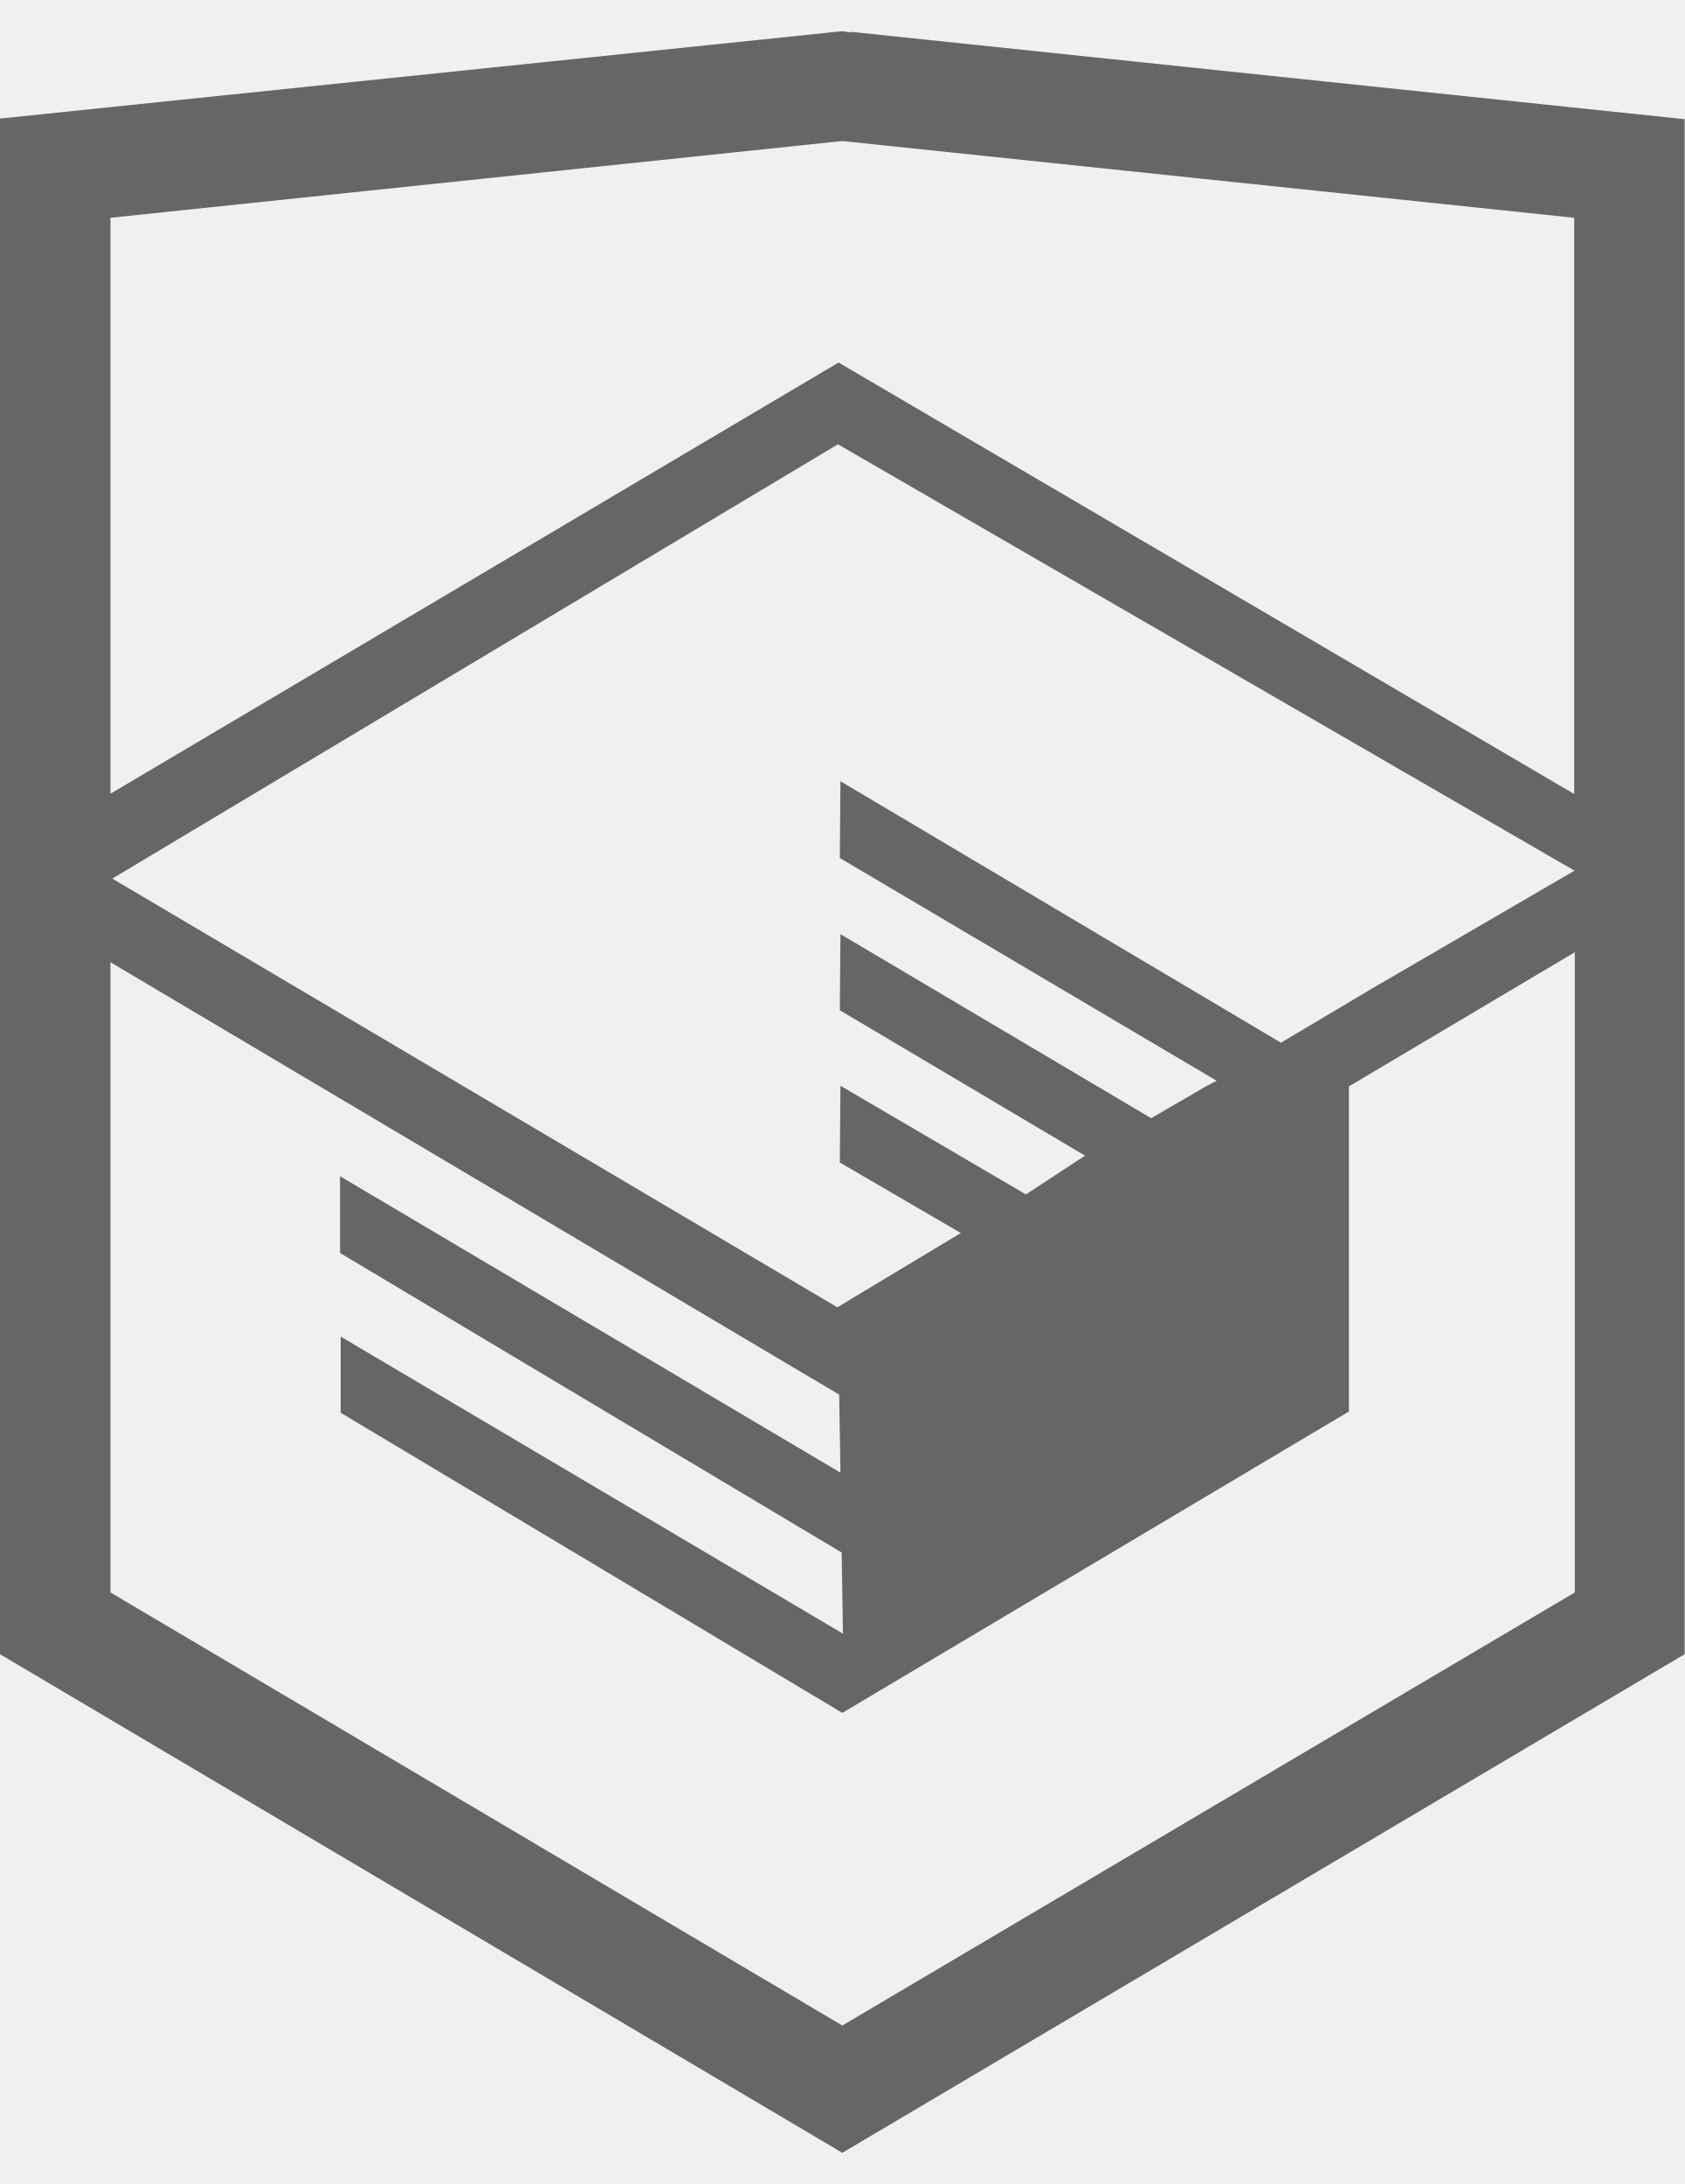
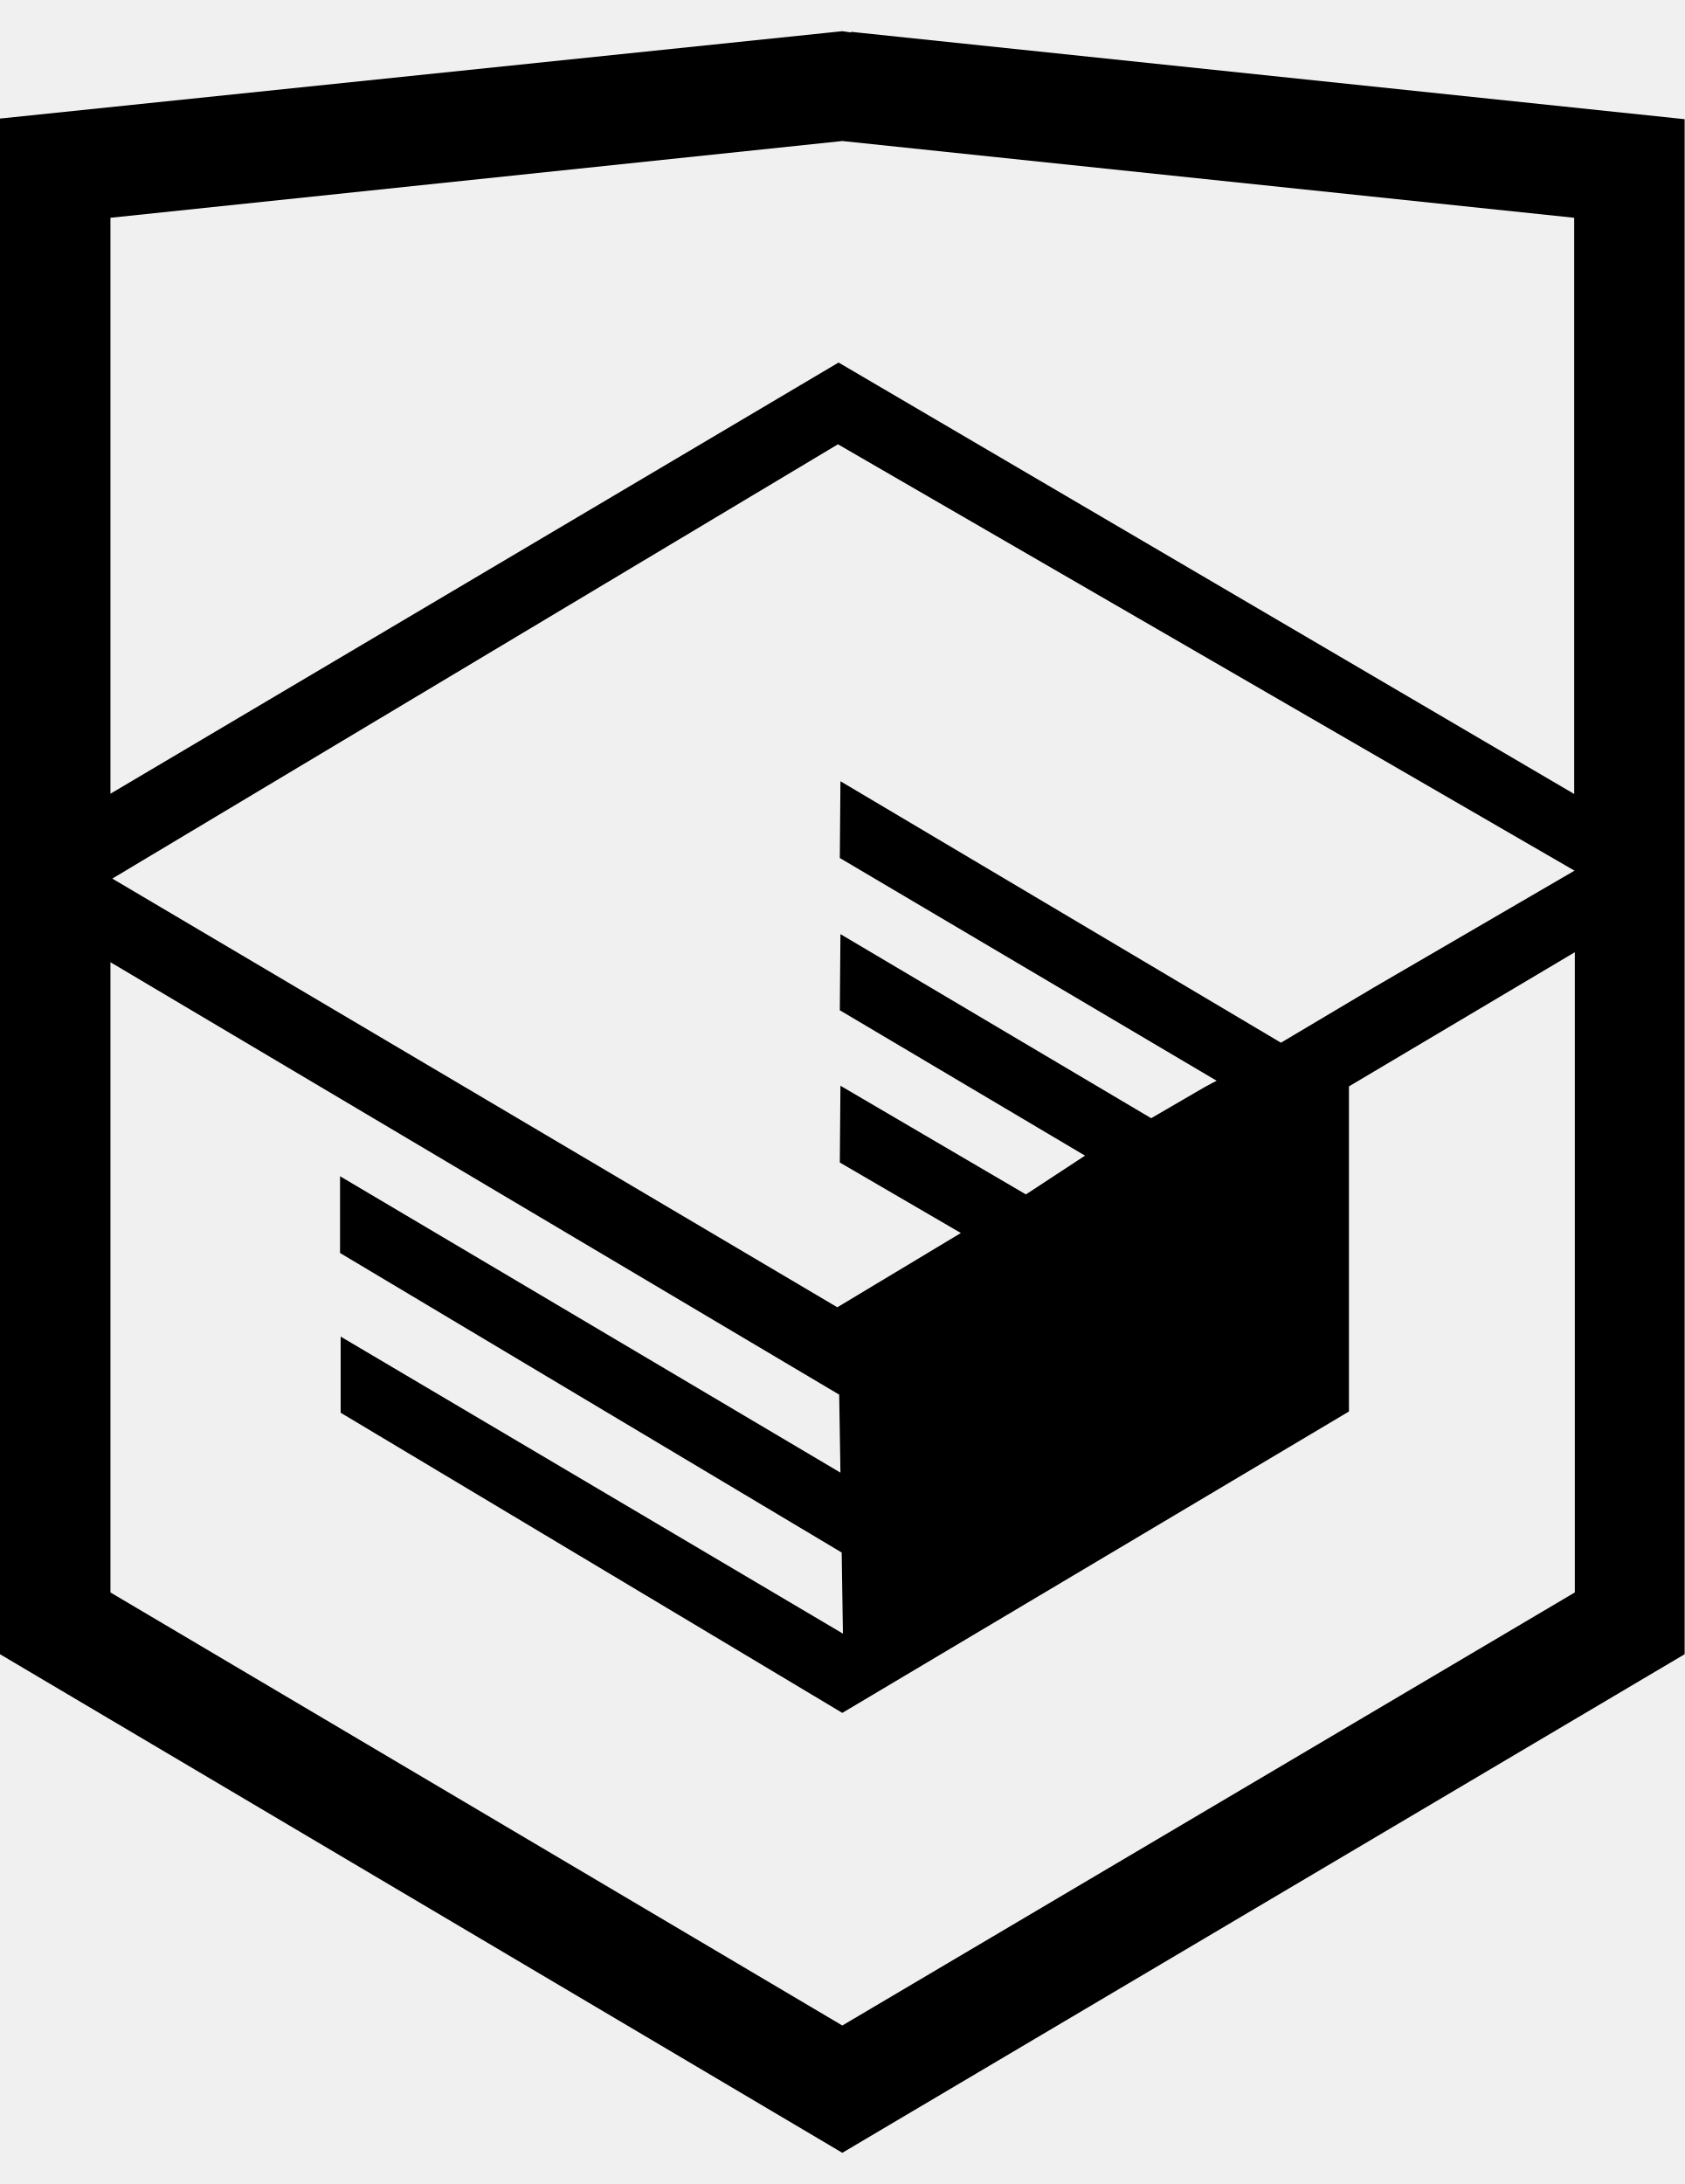
<svg xmlns="http://www.w3.org/2000/svg" viewBox="0 0 27 35" fill="none">
  <g clip-path="url(#a)">
-     <path d="m13.64.52-.14-.02-13.5 1.4v24.61l13.5 7.99 13.5-7.99v-24.6l-13.36-1.4Zm11.6 25-11.74 6.94-11.73-6.94v-10.1l11.68 6.93.02 1.25-8.02-4.75v1.23l8.04 4.8.02 1.3-8.05-4.76v1.22l8.04 4.81 8.12-4.83v-5.21l3.62-2.15v10.26Zm0-11.57-3.23 1.88-1.48.88-7.06-4.19-.01 1.23 6.04 3.57-.06.03-.13.07-.86.5-4.98-2.95-.01 1.22 3.93 2.33-.93.61-.02.01-2.97-1.74-.01 1.23 1.94 1.13-1.98 1.19-11.62-6.87 11.63-6.96 11.8 6.83Zm0-1.22-11.8-6.92-11.67 6.91v-9.23l11.73-1.23 11.73 1.23v9.24Z" fill="#666" />
+     <path d="m13.64.52-.14-.02-13.5 1.4v24.61l13.5 7.99 13.5-7.99v-24.6l-13.36-1.4Zm11.6 25-11.74 6.94-11.73-6.94v-10.1l11.68 6.93.02 1.25-8.02-4.75v1.23l8.04 4.8.02 1.3-8.05-4.76v1.22l8.04 4.81 8.12-4.83v-5.21l3.62-2.15v10.26Zm0-11.57-3.23 1.88-1.48.88-7.06-4.19-.01 1.23 6.04 3.57-.06.03-.13.07-.86.5-4.98-2.95-.01 1.22 3.93 2.33-.93.61-.02.01-2.97-1.74-.01 1.23 1.94 1.13-1.98 1.19-11.62-6.87 11.63-6.96 11.8 6.83Zm0-1.22-11.8-6.92-11.67 6.91v-9.23l11.73-1.23 11.73 1.23v9.24Z" fill="currentColor" />
  </g>
  <defs>
    <clipPath id="a">
      <path fill="#fff" transform="translate(0 .5)" d="M0 0h27v34h-27z" />
    </clipPath>
  </defs>
</svg>
